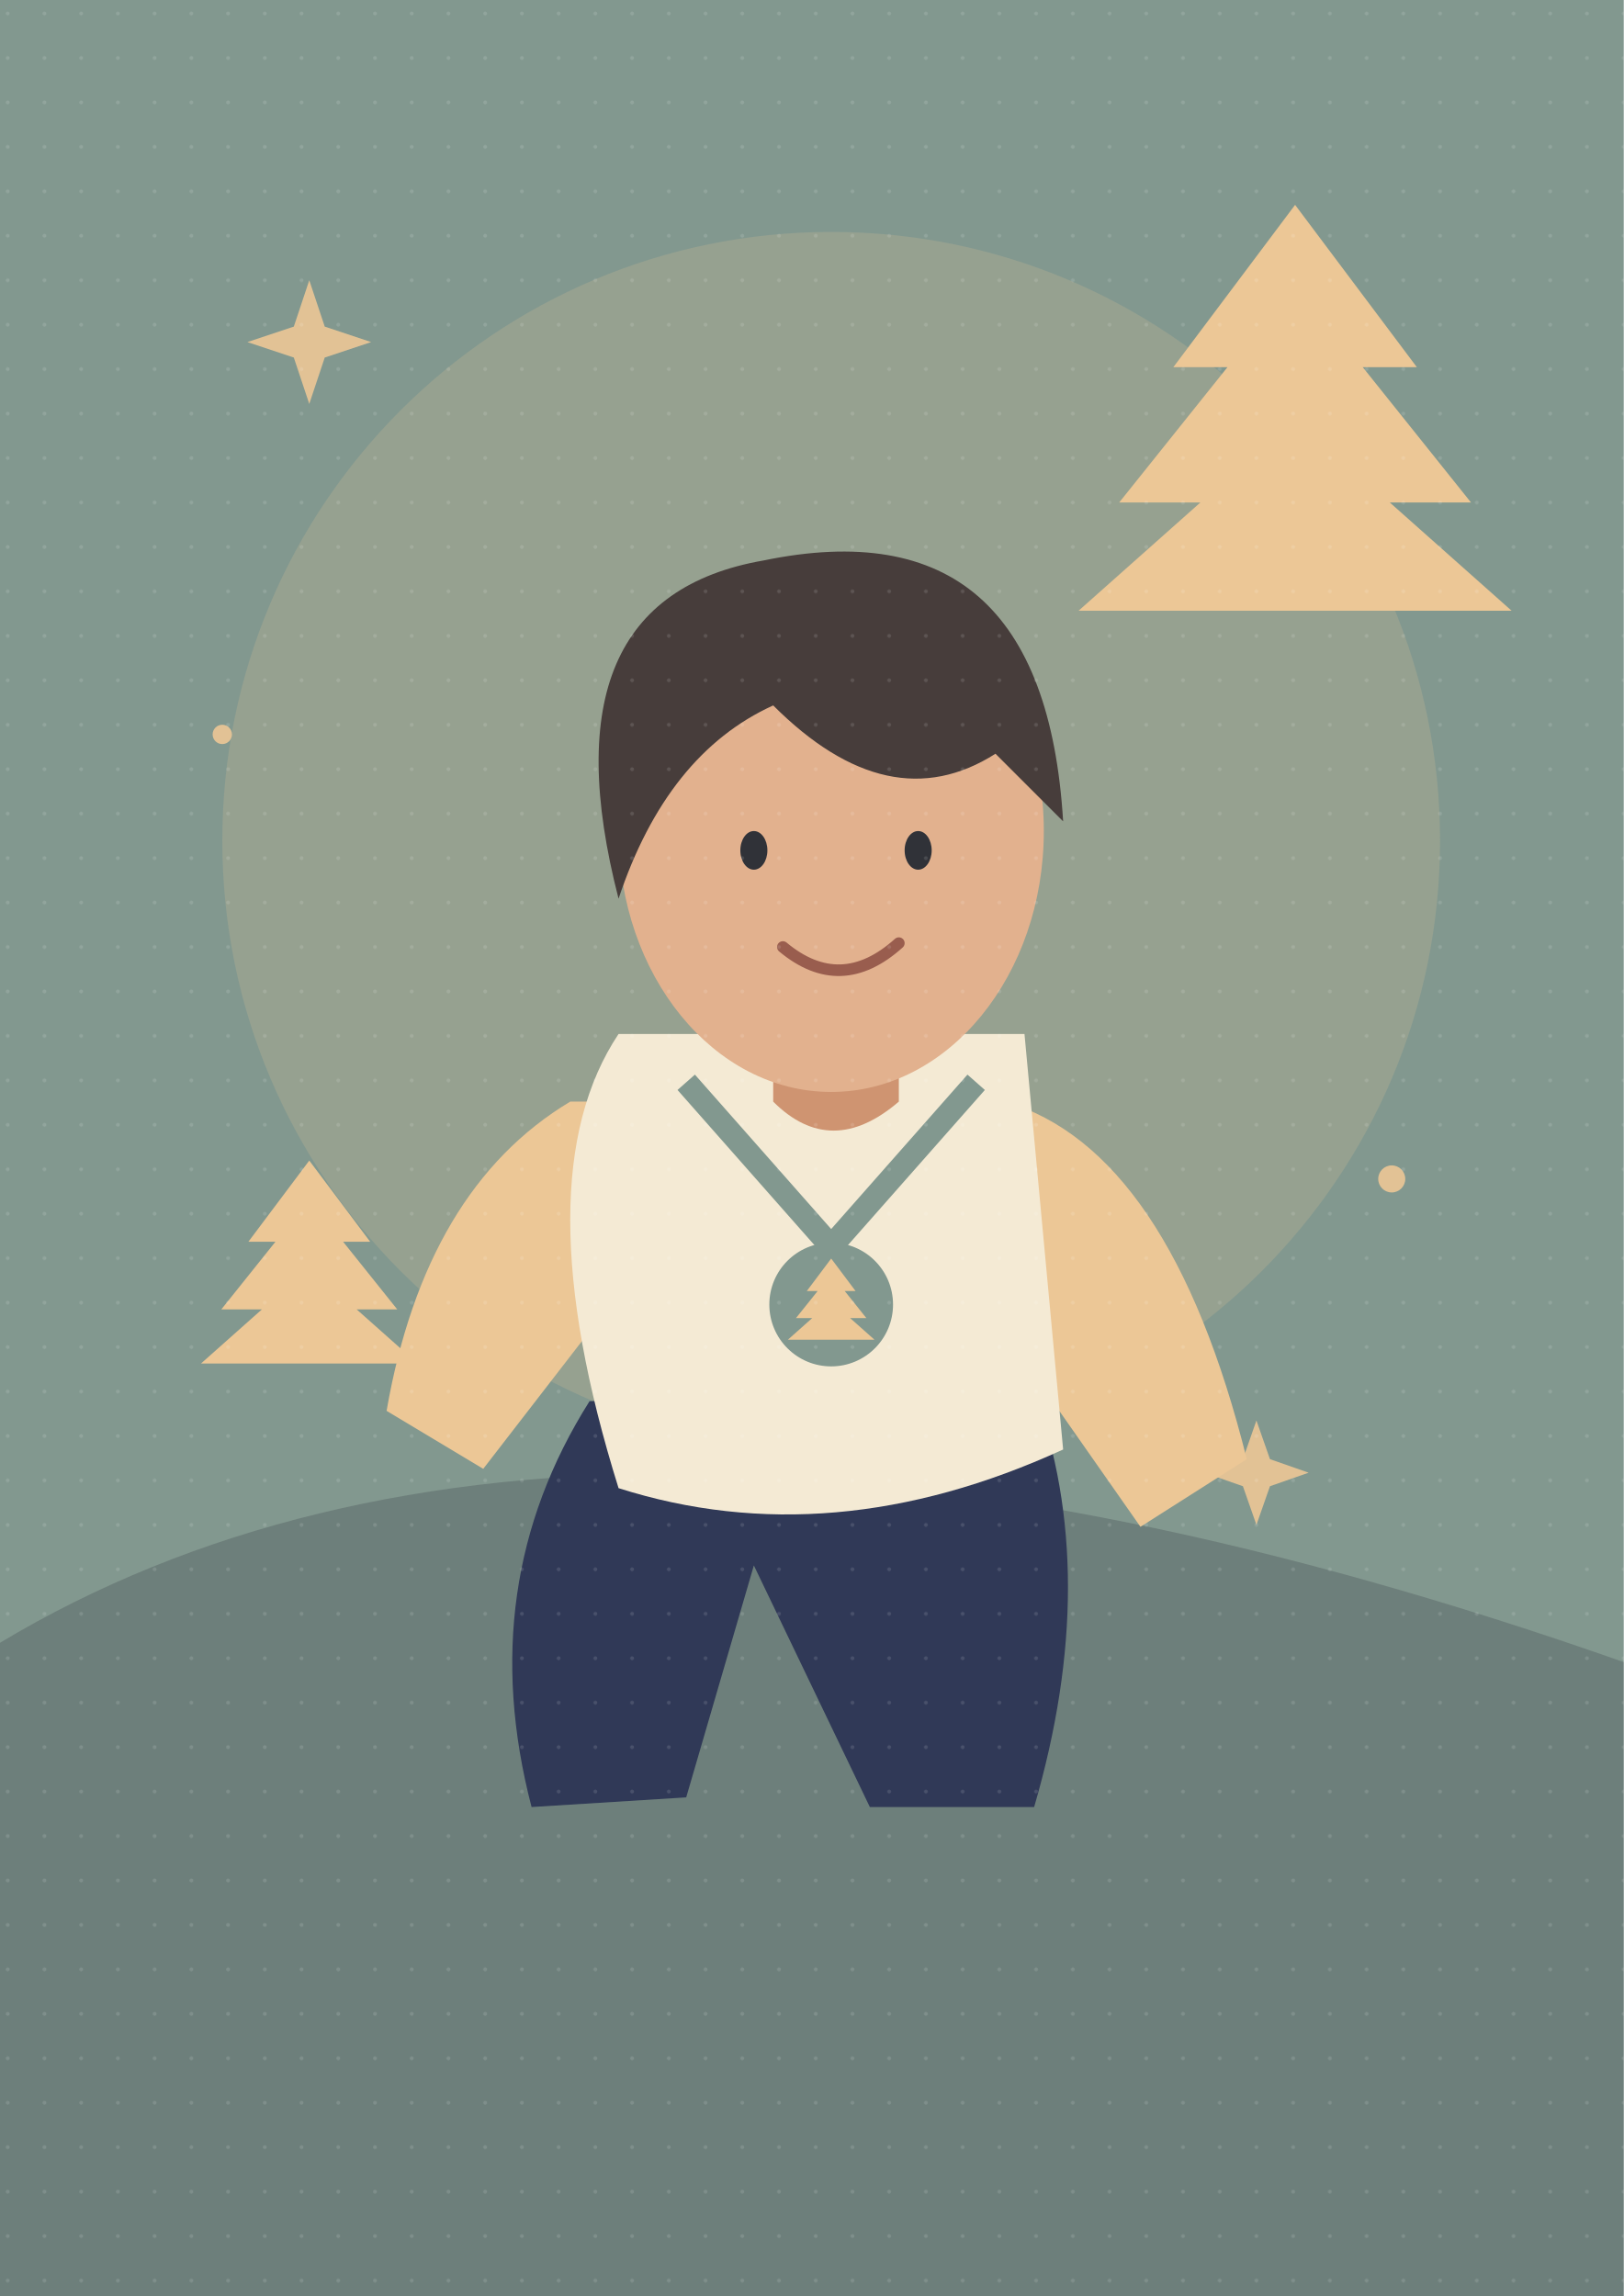
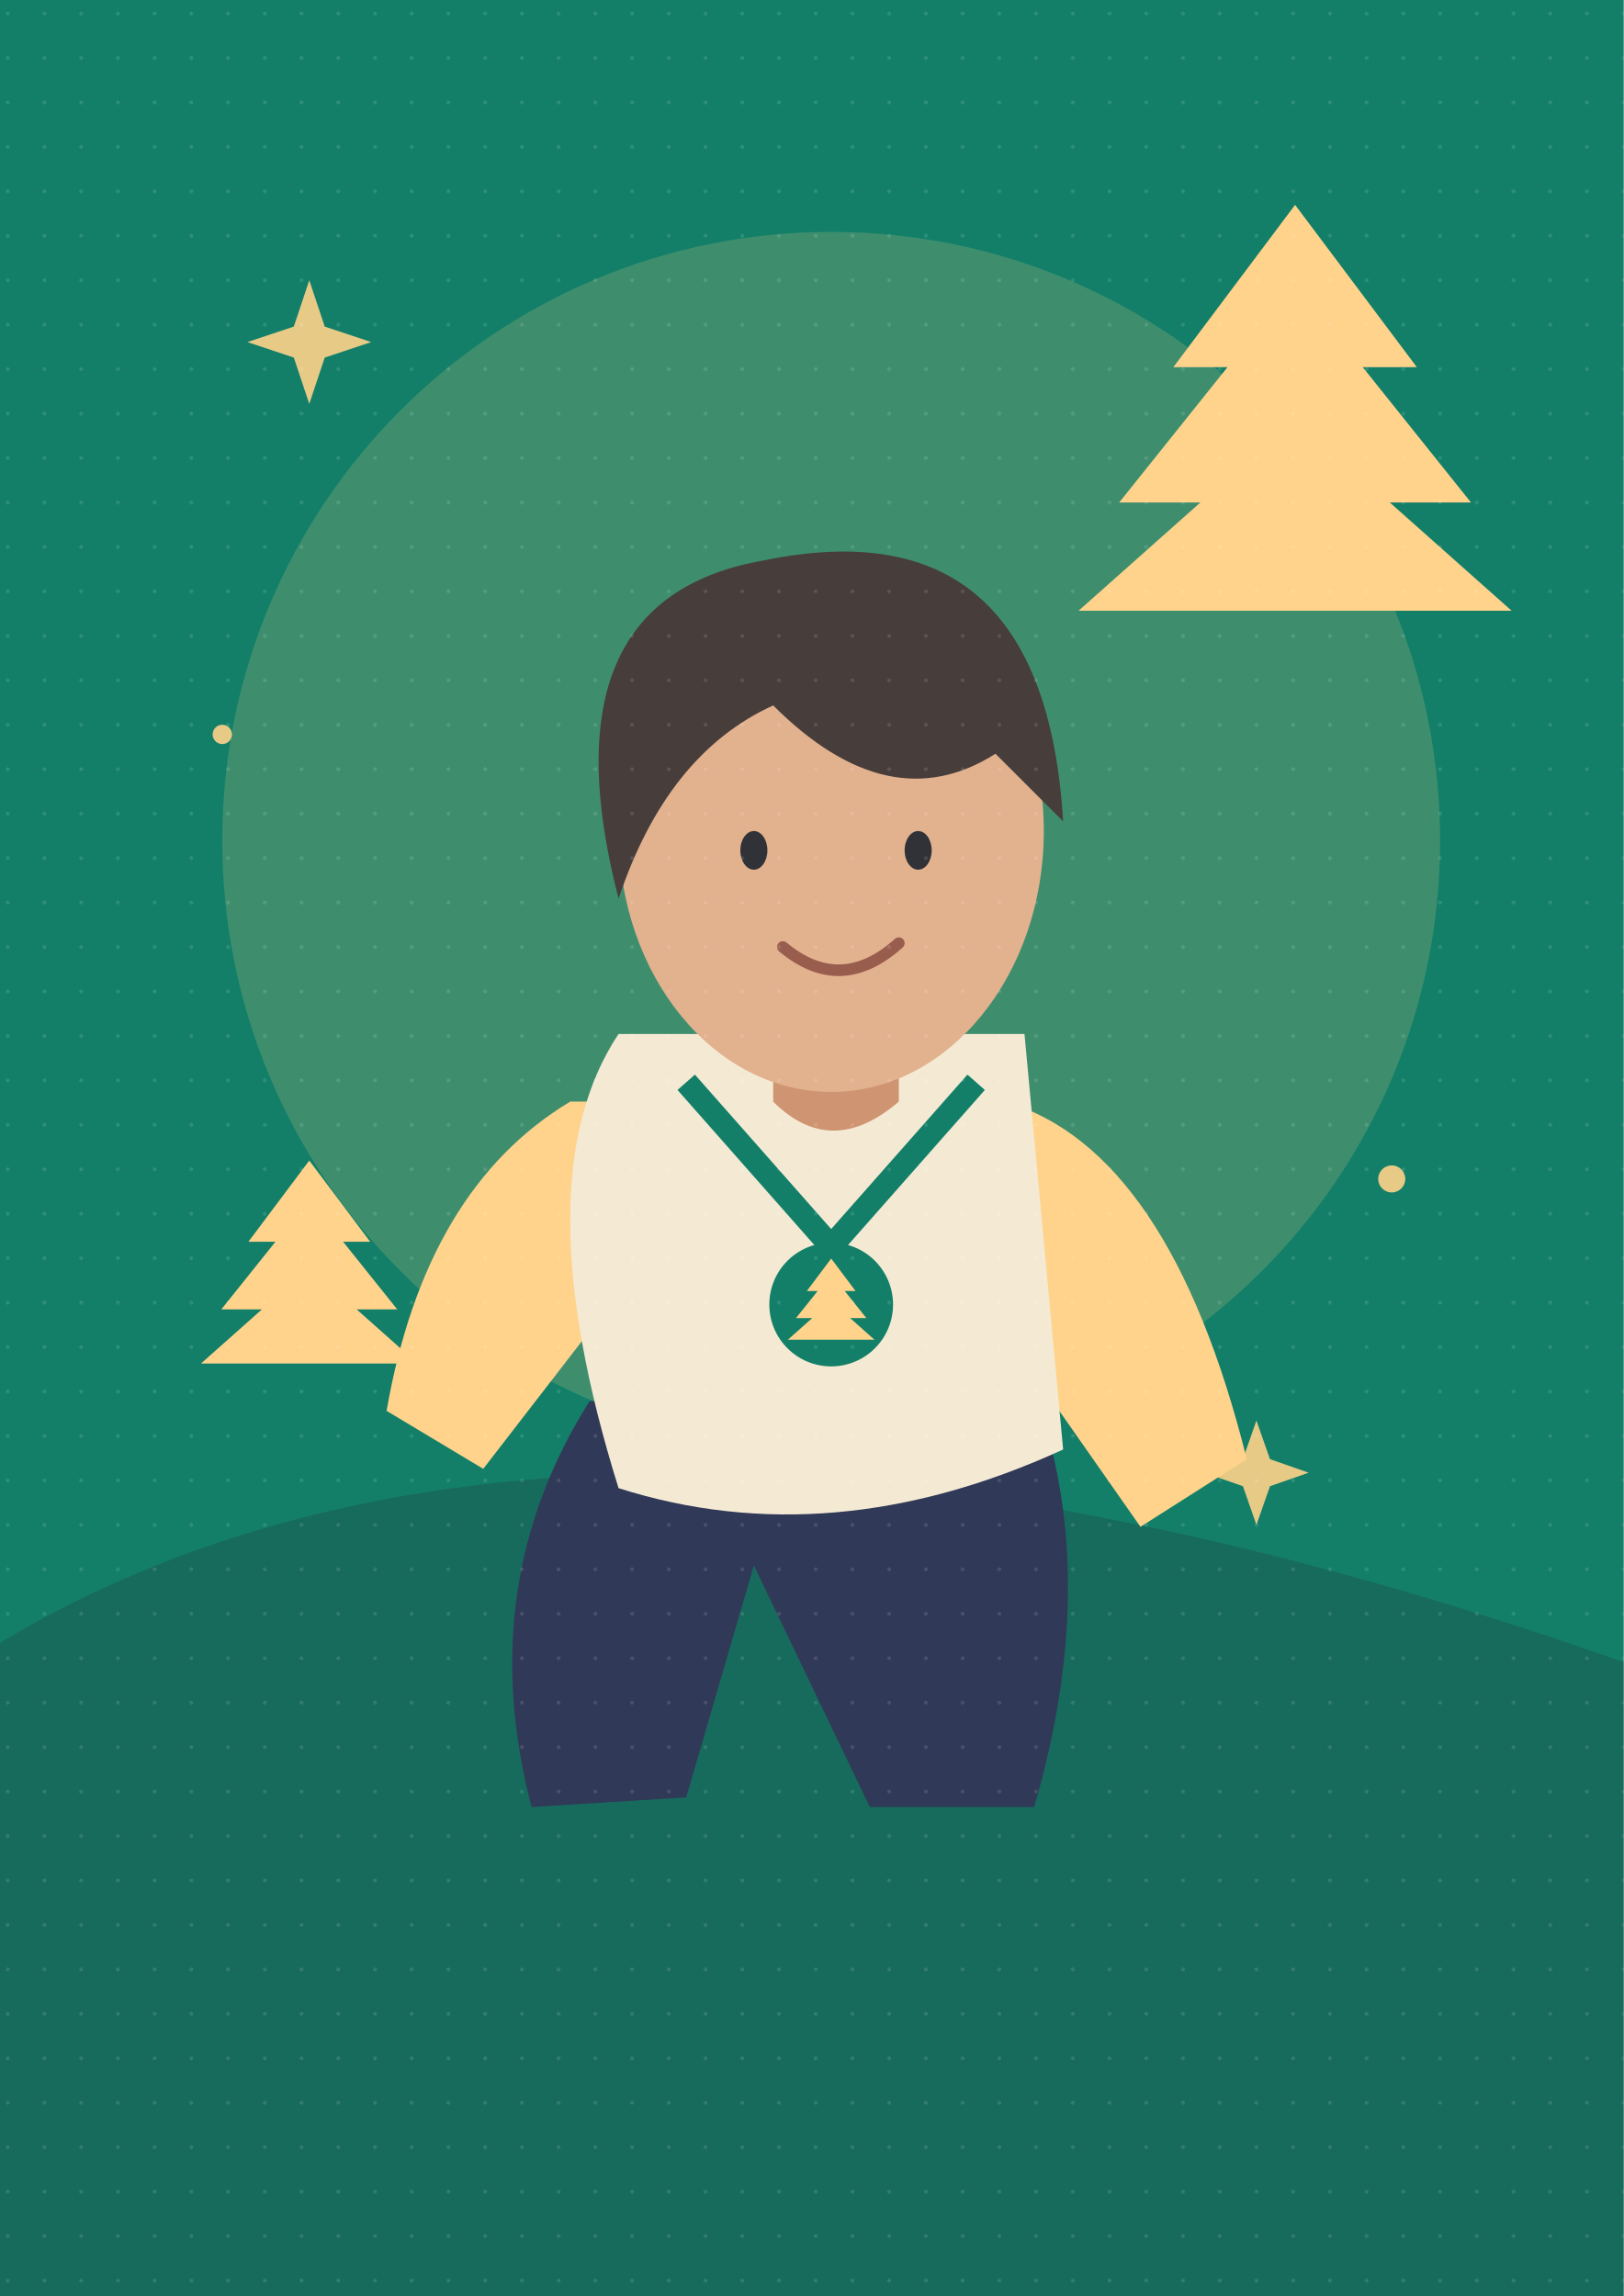
<svg xmlns="http://www.w3.org/2000/svg" width="840" height="1188" viewBox="0 0 840 1188">
  <defs>
    <pattern id="grain" width="19" height="23" patternUnits="userSpaceOnUse">
      <circle cx="4" cy="7" r="1" fill="#fff" opacity=".12" />
    </pattern>
  </defs>
-   <rect width="840" height="1188" fill="#82988F" />
-   <circle cx="430" cy="435" r="315" fill="#ECC796" opacity=".18" />
+   <rect width="840" height="1188" fill="#137F68" />
+   <circle cx="430" cy="435" r="315" fill="#FFD38B" opacity=".18" />
  <path d="M0 850Q300 670 840 860V1188H0Z" fill="#252532" opacity=".22" />
-   <g color="#ECC796">
+   <g color="#FFD38B">
    <g transform="translate(670 225) scale(1.4)">
      <path d="M0-85L-45-25H-25L-65 25H-35L-80 65H80L35 25H65L25-25H45Z" fill="currentColor" />
    </g>
    <g transform="translate(160 660) scale(.7)">
      <path d="M0-85L-45-25H-25L-65 25H-35L-80 65H80L35 25H65L25-25H45Z" fill="currentColor" />
    </g>
  </g>
-   <g fill="#ECC796" opacity=".9">
+   <g fill="#FFD38B" opacity=".9">
    <path d="M160 145l8 24 24 8-24 8-8 24-8-24-24-8 24-8Z" />
    <circle cx="115" cy="380" r="5" />
    <circle cx="720" cy="610" r="7" />
    <path d="M650 735l7 20 20 7-20 7-7 20-7-20-20-7 20-7Z" />
  </g>
  <g transform="translate(430 580)">
    <path d="M-125 145Q-185 240-155 355L-75 350L-40 230L20 355L105 355Q140 235 105 140Z" fill="#303957" />
-     <path d="M-135-10Q-210 35-230 150L-180 180L-95 70L90 110L160 210L215 175Q175 15 90-10Z" fill="#ECC796" />
+     <path d="M-135-10Q-210 35-230 150L-180 180L-95 70L90 110L160 210L215 175Q175 15 90-10Z" fill="#FFD38B" />
    <path d="M-110-45Q-160 30-110 190Q0 225 120 170L100-45Z" fill="#F4EAD4" />
    <path d="M-30-60V-10Q0 20 35-10V-60" fill="#CF9471" />
    <ellipse cy="-150" rx="110" ry="135" fill="#E2B18E" />
    <path d="M-110-115Q-150-270-35-290Q110-320 120-155L85-190Q30-155-30-215Q-85-190-110-115" fill="#473D3B" />
    <ellipse cx="-40" cy="-140" rx="7" ry="10" fill="#303238" />
    <ellipse cx="45" cy="-140" rx="7" ry="10" fill="#303238" />
    <path d="M-25-90Q5-65 35-92" fill="none" stroke="#995D4E" stroke-width="6" stroke-linecap="round" />
-     <path d="M-75-20L0 65L75-20" fill="none" stroke="#82988F" stroke-width="12" />
-     <circle cy="95" r="32" fill="#82988F" />
-     <g color="#ECC796" transform="translate(0 95) scale(.28)">
+     <path d="M-75-20L0 65L75-20" fill="none" stroke="#137F68" stroke-width="12" />
+     <circle cy="95" r="32" fill="#137F68" />
+     <g color="#FFD38B" transform="translate(0 95) scale(.28)">
      <path d="M0-85L-45-25H-25L-65 25H-35L-80 65H80L35 25H65L25-25H45Z" fill="currentColor" />
    </g>
  </g>
  <rect width="840" height="1188" fill="url(#grain)" />
</svg>
